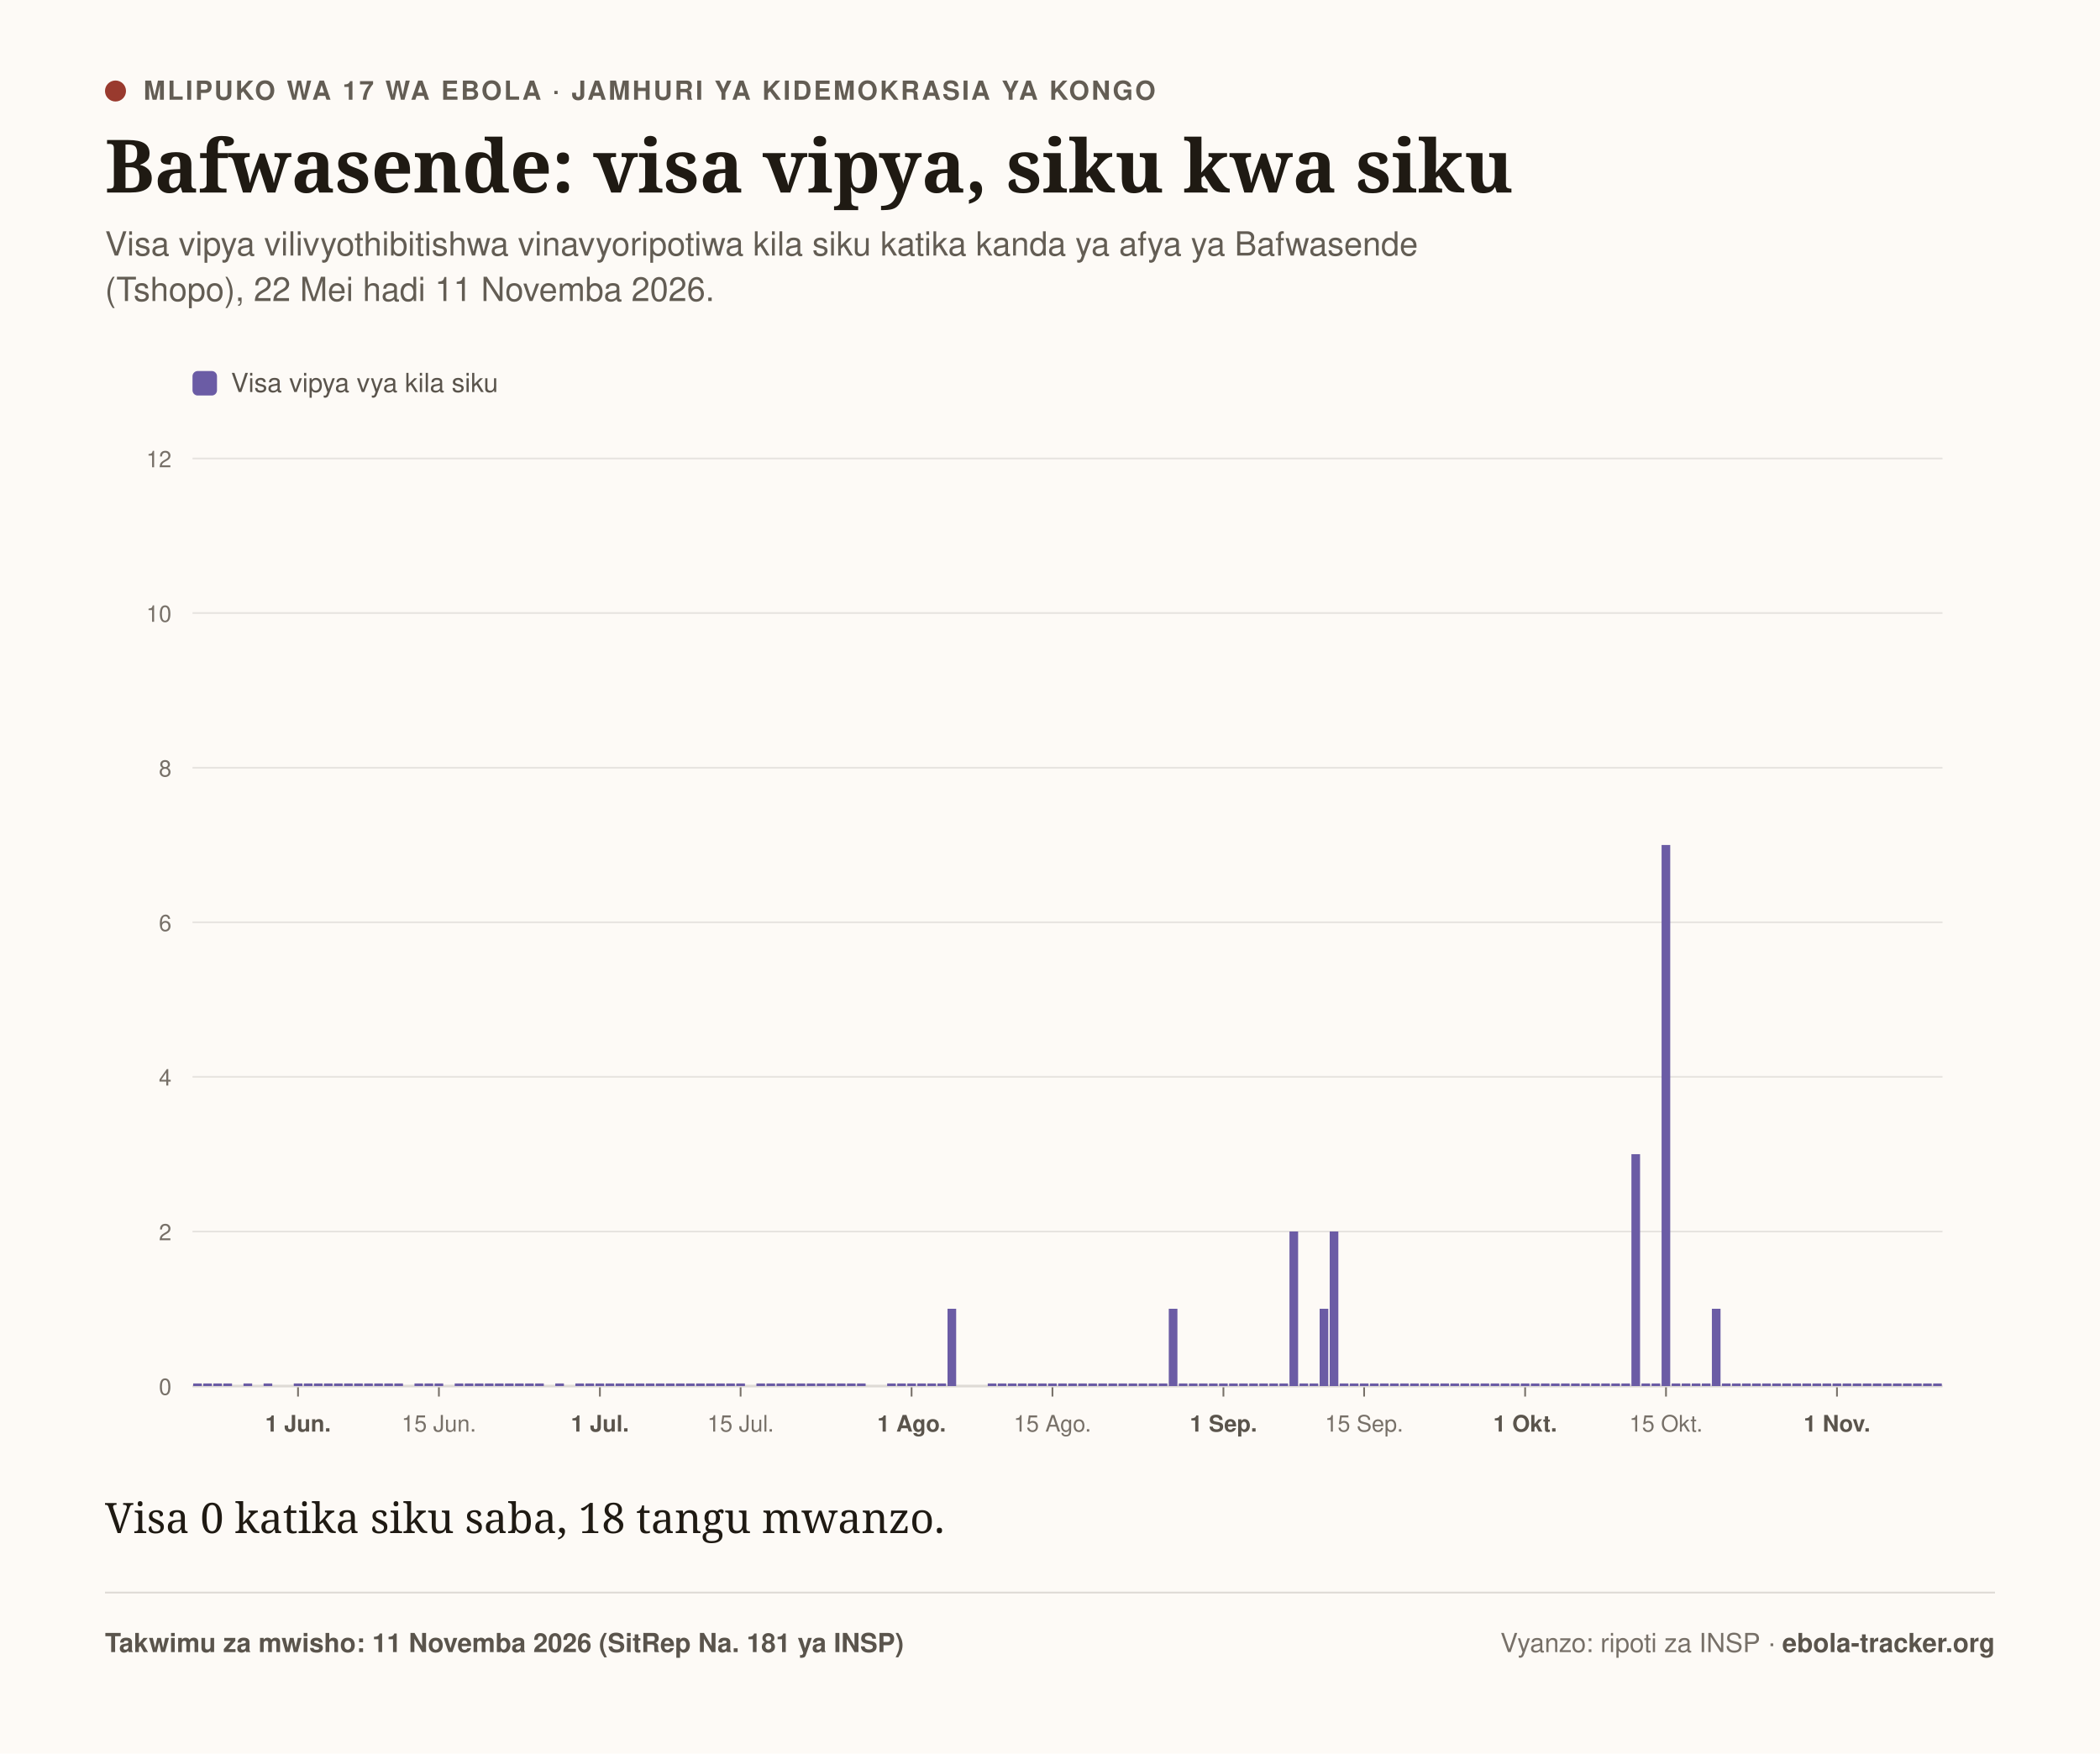
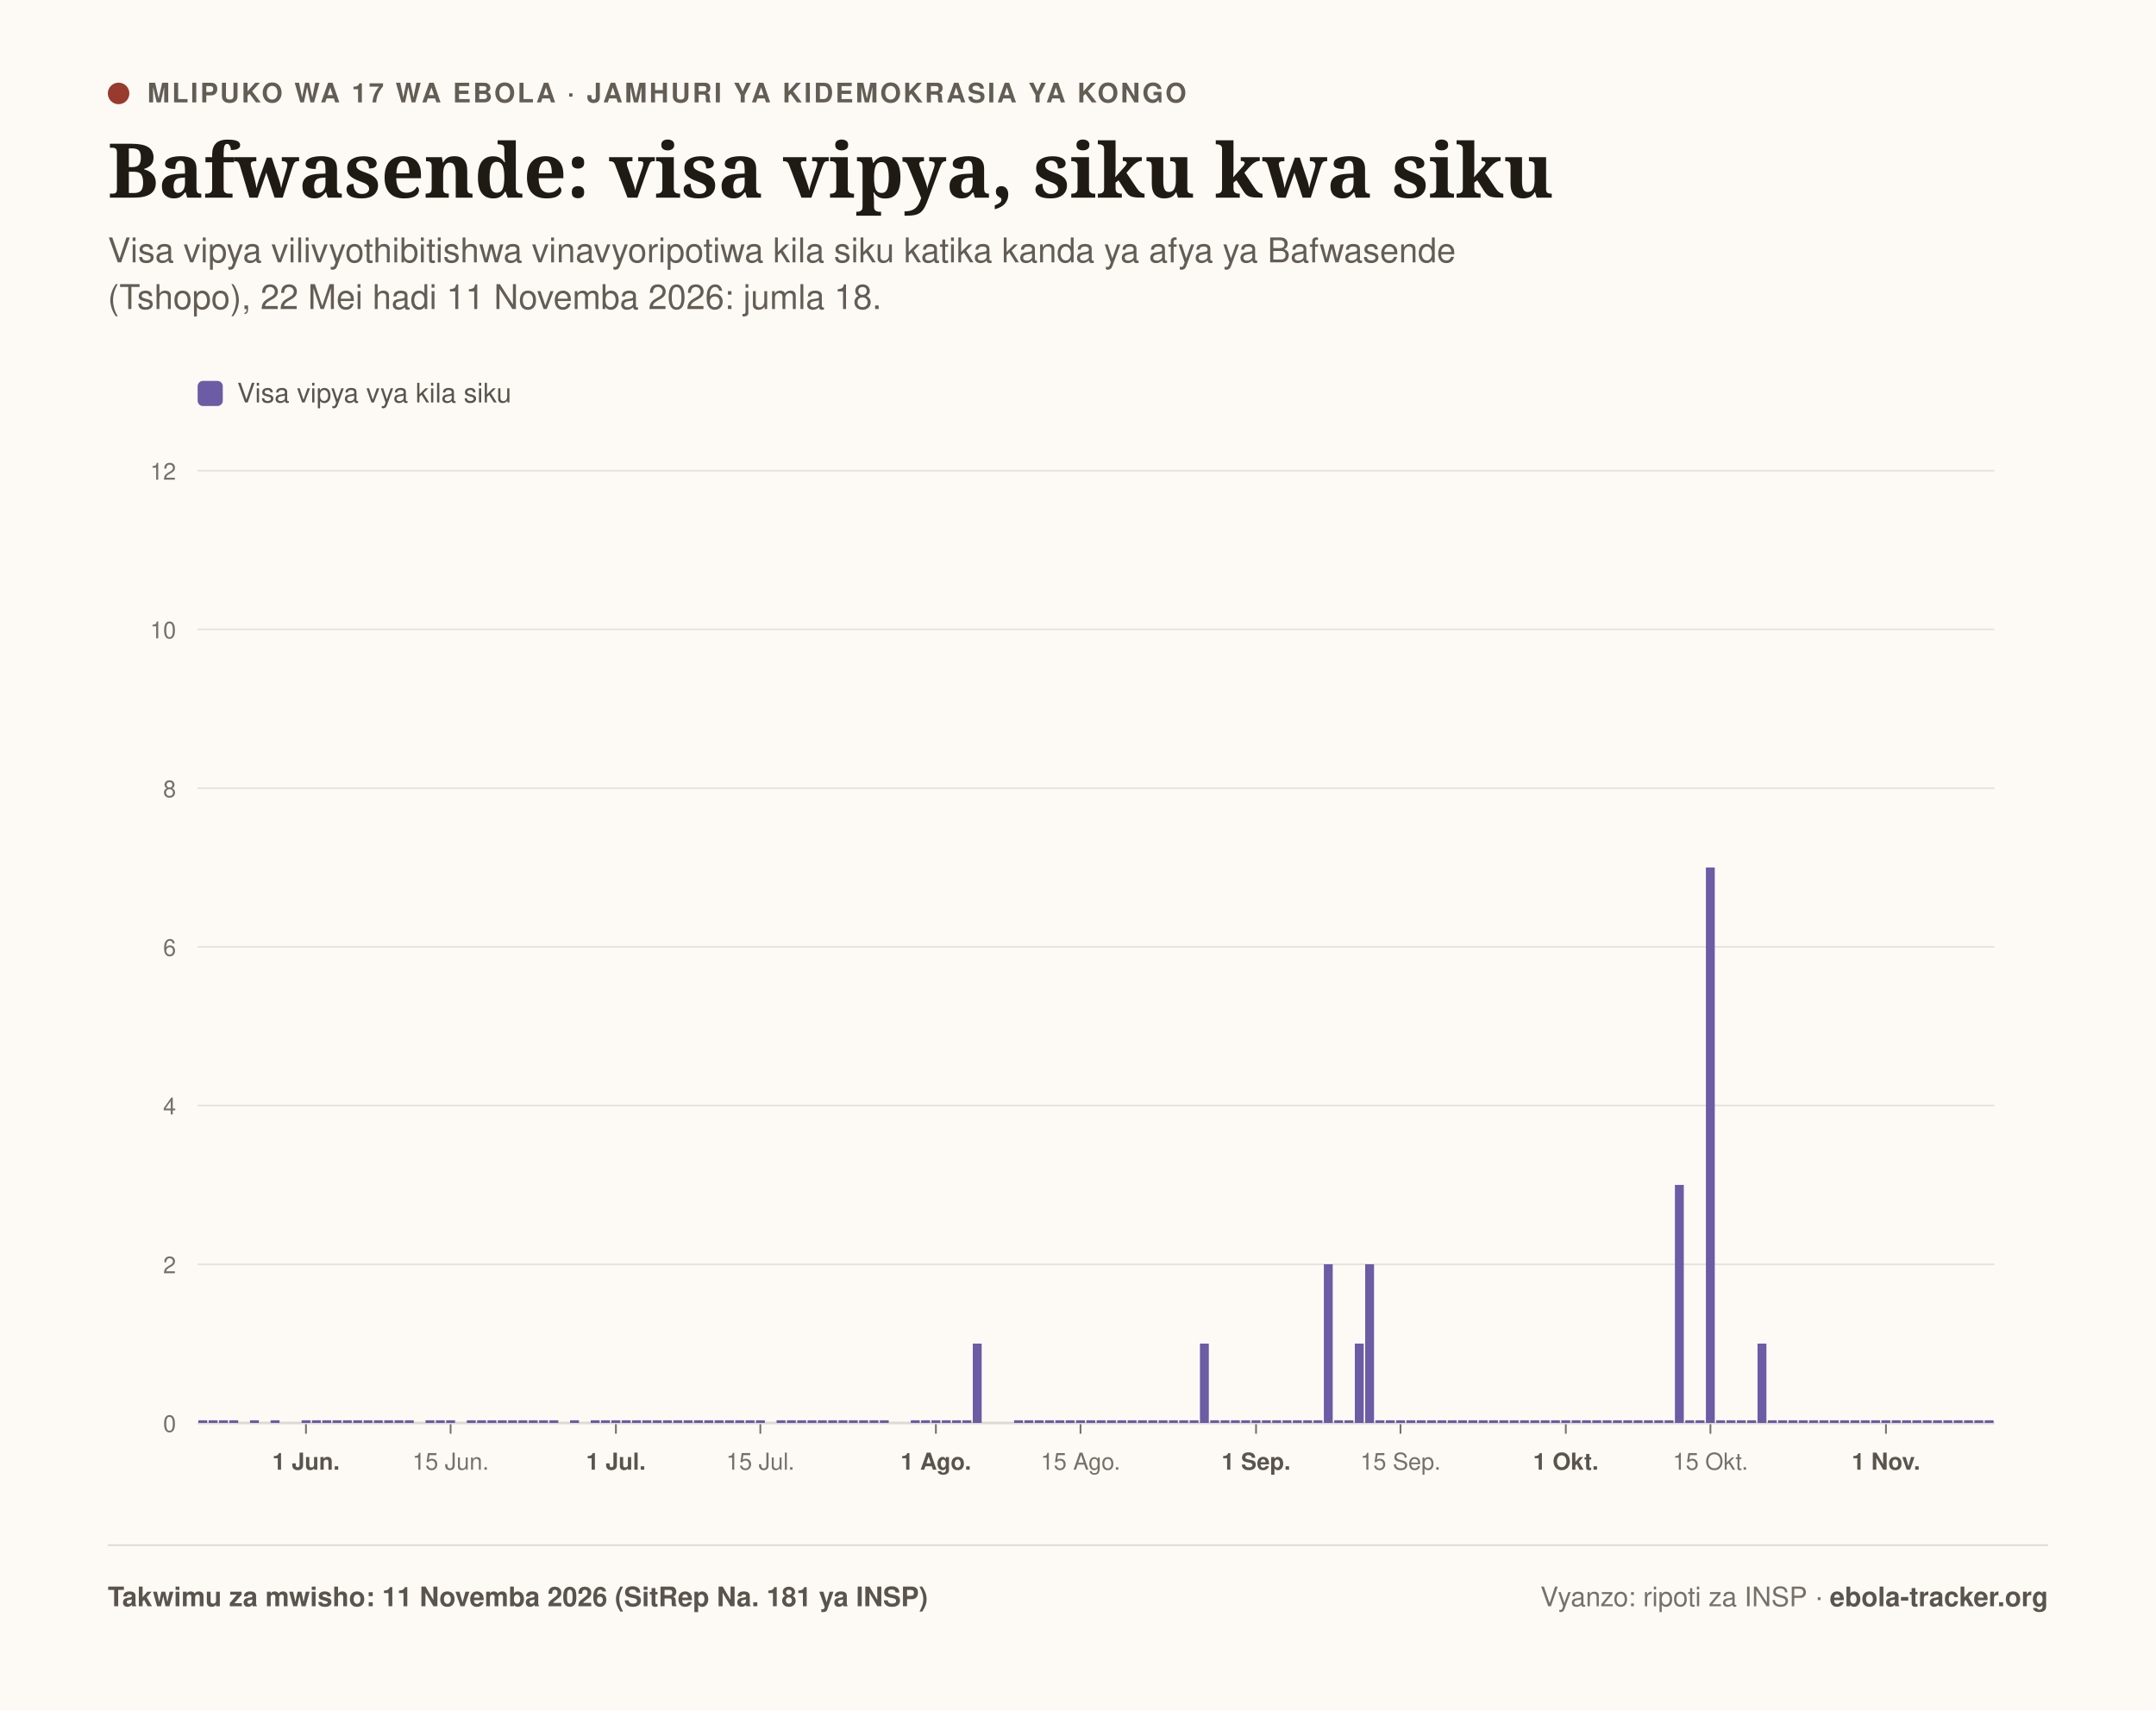
- <svg xmlns="http://www.w3.org/2000/svg" viewBox="0 0 1200 1002" role="img" aria-label="Bafwasende: visa vipya, siku kwa siku. Visa vipya vilivyothibitishwa vinavyoripotiwa kila siku katika kanda ya afya ya Bafwasende (Tshopo), 22 Mei hadi 11 Novemba 2026.">
-   <rect width="1200" height="1002" fill="#FDFAF6" />
+ <svg xmlns="http://www.w3.org/2000/svg" viewBox="0 0 1200 952" role="img" aria-label="Bafwasende: visa vipya, siku kwa siku. Visa vipya vilivyothibitishwa vinavyoripotiwa kila siku katika kanda ya afya ya Bafwasende (Tshopo), 22 Mei hadi 11 Novemba 2026: jumla 18.">
+   <rect width="1200" height="952" fill="#FDFAF6" />
  <circle cx="66" cy="52" r="6" fill="#993A2E" />
  <text x="82.0" y="57.0" font-family="'Public Sans',Helvetica,Arial,sans-serif" font-size="15" font-weight="700" fill="#635D54" text-anchor="start" letter-spacing=".08em">MLIPUKO WA 17 WA EBOLA · JAMHURI YA KIDEMOKRASIA YA KONGO</text>
  <text x="60.0" y="110.0" font-family="'Source Serif 4',Georgia,serif" font-size="42" font-weight="600" fill="#1F1A13" text-anchor="start">Bafwasende: visa vipya, siku kwa siku</text>
  <text x="60.0" y="146.0" font-family="'Public Sans',Helvetica,Arial,sans-serif" font-size="19" font-weight="400" fill="#635D54" text-anchor="start">Visa vipya vilivyothibitishwa vinavyoripotiwa kila siku katika kanda ya afya ya Bafwasende</text>
-   <text x="60.0" y="172.0" font-family="'Public Sans',Helvetica,Arial,sans-serif" font-size="19" font-weight="400" fill="#635D54" text-anchor="start">(Tshopo), 22 Mei hadi 11 Novemba 2026.</text>
+   <text x="60.0" y="172.0" font-family="'Public Sans',Helvetica,Arial,sans-serif" font-size="19" font-weight="400" fill="#635D54" text-anchor="start">(Tshopo), 22 Mei hadi 11 Novemba 2026: jumla 18.</text>
  <rect x="110" y="212" width="14" height="14" rx="3" fill="#6B5CA5" />
  <text x="132.0" y="224.0" font-family="'Public Sans',Helvetica,Arial,sans-serif" font-size="15" font-weight="400" fill="#5A544C" text-anchor="start">Visa vipya vya kila siku</text>
  <line x1="110" x2="1110" y1="792.0" y2="792.0" stroke="#E7E4E0" />
  <text x="98.0" y="797.0" font-family="'Public Sans',Helvetica,Arial,sans-serif" font-size="13" font-weight="400" fill="#777068" text-anchor="end">0</text>
  <line x1="110" x2="1110" y1="703.7" y2="703.7" stroke="#E7E4E0" />
  <text x="98.0" y="708.7" font-family="'Public Sans',Helvetica,Arial,sans-serif" font-size="13" font-weight="400" fill="#777068" text-anchor="end">2</text>
  <line x1="110" x2="1110" y1="615.3" y2="615.3" stroke="#E7E4E0" />
  <text x="98.0" y="620.3" font-family="'Public Sans',Helvetica,Arial,sans-serif" font-size="13" font-weight="400" fill="#777068" text-anchor="end">4</text>
  <line x1="110" x2="1110" y1="527.0" y2="527.0" stroke="#E7E4E0" />
  <text x="98.0" y="532.0" font-family="'Public Sans',Helvetica,Arial,sans-serif" font-size="13" font-weight="400" fill="#777068" text-anchor="end">6</text>
  <line x1="110" x2="1110" y1="438.7" y2="438.7" stroke="#E7E4E0" />
  <text x="98.0" y="443.7" font-family="'Public Sans',Helvetica,Arial,sans-serif" font-size="13" font-weight="400" fill="#777068" text-anchor="end">8</text>
  <line x1="110" x2="1110" y1="350.3" y2="350.3" stroke="#E7E4E0" />
  <text x="98.0" y="355.3" font-family="'Public Sans',Helvetica,Arial,sans-serif" font-size="13" font-weight="400" fill="#777068" text-anchor="end">10</text>
  <line x1="110" x2="1110" y1="262.0" y2="262.0" stroke="#E7E4E0" />
  <text x="98.0" y="267.0" font-family="'Public Sans',Helvetica,Arial,sans-serif" font-size="13" font-weight="400" fill="#777068" text-anchor="end">12</text>
  <line x1="170.3" x2="170.3" y1="792" y2="798" stroke="#777068" />
  <text x="170.3" y="818.0" font-family="'Public Sans',Helvetica,Arial,sans-serif" font-size="13" font-weight="600" fill="#5A544C" text-anchor="middle">1 Jun.</text>
  <line x1="250.8" x2="250.8" y1="792" y2="798" stroke="#777068" />
  <text x="250.8" y="818.0" font-family="'Public Sans',Helvetica,Arial,sans-serif" font-size="13" font-weight="400" fill="#777068" text-anchor="middle">15 Jun.</text>
  <line x1="342.8" x2="342.8" y1="792" y2="798" stroke="#777068" />
  <text x="342.8" y="818.0" font-family="'Public Sans',Helvetica,Arial,sans-serif" font-size="13" font-weight="600" fill="#5A544C" text-anchor="middle">1 Jul.</text>
  <line x1="423.2" x2="423.2" y1="792" y2="798" stroke="#777068" />
  <text x="423.2" y="818.0" font-family="'Public Sans',Helvetica,Arial,sans-serif" font-size="13" font-weight="400" fill="#777068" text-anchor="middle">15 Jul.</text>
  <line x1="520.9" x2="520.9" y1="792" y2="798" stroke="#777068" />
  <text x="520.9" y="818.0" font-family="'Public Sans',Helvetica,Arial,sans-serif" font-size="13" font-weight="600" fill="#5A544C" text-anchor="middle">1 Ago.</text>
  <line x1="601.4" x2="601.4" y1="792" y2="798" stroke="#777068" />
  <text x="601.4" y="818.0" font-family="'Public Sans',Helvetica,Arial,sans-serif" font-size="13" font-weight="400" fill="#777068" text-anchor="middle">15 Ago.</text>
  <line x1="699.1" x2="699.1" y1="792" y2="798" stroke="#777068" />
  <text x="699.1" y="818.0" font-family="'Public Sans',Helvetica,Arial,sans-serif" font-size="13" font-weight="600" fill="#5A544C" text-anchor="middle">1 Sep.</text>
  <line x1="779.5" x2="779.5" y1="792" y2="798" stroke="#777068" />
  <text x="779.5" y="818.0" font-family="'Public Sans',Helvetica,Arial,sans-serif" font-size="13" font-weight="400" fill="#777068" text-anchor="middle">15 Sep.</text>
  <line x1="871.5" x2="871.5" y1="792" y2="798" stroke="#777068" />
  <text x="871.5" y="818.0" font-family="'Public Sans',Helvetica,Arial,sans-serif" font-size="13" font-weight="600" fill="#5A544C" text-anchor="middle">1 Okt.</text>
  <line x1="952.0" x2="952.0" y1="792" y2="798" stroke="#777068" />
  <text x="952.0" y="818.0" font-family="'Public Sans',Helvetica,Arial,sans-serif" font-size="13" font-weight="400" fill="#777068" text-anchor="middle">15 Okt.</text>
  <line x1="1049.7" x2="1049.7" y1="792" y2="798" stroke="#777068" />
  <text x="1049.7" y="818.0" font-family="'Public Sans',Helvetica,Arial,sans-serif" font-size="13" font-weight="600" fill="#5A544C" text-anchor="middle">1 Nov.</text>
  <line x1="110" x2="1110" y1="792" y2="792" stroke="#DEDAD5" stroke-width="1.5" />
  <rect x="110.40" y="790.50" width="4.94" height="1.50" fill="#6B5CA5" />
  <rect x="116.15" y="790.50" width="4.94" height="1.50" fill="#6B5CA5" />
  <rect x="121.90" y="790.50" width="4.94" height="1.50" fill="#6B5CA5" />
  <rect x="127.64" y="790.50" width="4.94" height="1.50" fill="#6B5CA5" />
  <rect x="139.14" y="790.50" width="4.94" height="1.50" fill="#6B5CA5" />
  <rect x="150.63" y="790.50" width="4.94" height="1.50" fill="#6B5CA5" />
  <rect x="167.87" y="790.50" width="4.94" height="1.50" fill="#6B5CA5" />
  <rect x="173.62" y="790.50" width="4.94" height="1.50" fill="#6B5CA5" />
  <rect x="179.37" y="790.50" width="4.94" height="1.50" fill="#6B5CA5" />
  <rect x="185.11" y="790.50" width="4.94" height="1.50" fill="#6B5CA5" />
  <rect x="190.86" y="790.50" width="4.94" height="1.50" fill="#6B5CA5" />
  <rect x="196.61" y="790.50" width="4.94" height="1.50" fill="#6B5CA5" />
  <rect x="202.36" y="790.50" width="4.94" height="1.50" fill="#6B5CA5" />
  <rect x="208.10" y="790.50" width="4.94" height="1.50" fill="#6B5CA5" />
  <rect x="213.85" y="790.50" width="4.94" height="1.50" fill="#6B5CA5" />
  <rect x="219.60" y="790.50" width="4.94" height="1.50" fill="#6B5CA5" />
  <rect x="225.34" y="790.50" width="4.94" height="1.50" fill="#6B5CA5" />
  <rect x="236.84" y="790.50" width="4.94" height="1.50" fill="#6B5CA5" />
  <rect x="242.59" y="790.50" width="4.94" height="1.50" fill="#6B5CA5" />
  <rect x="248.33" y="790.50" width="4.94" height="1.50" fill="#6B5CA5" />
  <rect x="259.83" y="790.50" width="4.94" height="1.50" fill="#6B5CA5" />
  <rect x="265.57" y="790.50" width="4.94" height="1.50" fill="#6B5CA5" />
  <rect x="271.32" y="790.50" width="4.94" height="1.50" fill="#6B5CA5" />
  <rect x="277.07" y="790.50" width="4.94" height="1.50" fill="#6B5CA5" />
  <rect x="282.82" y="790.50" width="4.94" height="1.50" fill="#6B5CA5" />
  <rect x="288.56" y="790.50" width="4.94" height="1.50" fill="#6B5CA5" />
  <rect x="294.31" y="790.50" width="4.94" height="1.50" fill="#6B5CA5" />
  <rect x="300.06" y="790.50" width="4.94" height="1.50" fill="#6B5CA5" />
  <rect x="305.80" y="790.50" width="4.94" height="1.50" fill="#6B5CA5" />
  <rect x="317.30" y="790.50" width="4.94" height="1.50" fill="#6B5CA5" />
  <rect x="328.79" y="790.50" width="4.94" height="1.50" fill="#6B5CA5" />
  <rect x="334.54" y="790.50" width="4.94" height="1.50" fill="#6B5CA5" />
  <rect x="340.29" y="790.50" width="4.94" height="1.50" fill="#6B5CA5" />
  <rect x="346.03" y="790.50" width="4.94" height="1.50" fill="#6B5CA5" />
  <rect x="351.78" y="790.50" width="4.94" height="1.50" fill="#6B5CA5" />
  <rect x="357.53" y="790.50" width="4.94" height="1.50" fill="#6B5CA5" />
  <rect x="363.28" y="790.50" width="4.94" height="1.50" fill="#6B5CA5" />
  <rect x="369.02" y="790.50" width="4.94" height="1.50" fill="#6B5CA5" />
  <rect x="374.77" y="790.50" width="4.94" height="1.50" fill="#6B5CA5" />
  <rect x="380.52" y="790.50" width="4.94" height="1.50" fill="#6B5CA5" />
  <rect x="386.26" y="790.50" width="4.94" height="1.50" fill="#6B5CA5" />
  <rect x="392.01" y="790.50" width="4.94" height="1.50" fill="#6B5CA5" />
  <rect x="397.76" y="790.50" width="4.94" height="1.50" fill="#6B5CA5" />
  <rect x="403.51" y="790.50" width="4.94" height="1.50" fill="#6B5CA5" />
  <rect x="409.25" y="790.50" width="4.94" height="1.50" fill="#6B5CA5" />
  <rect x="415.00" y="790.50" width="4.94" height="1.50" fill="#6B5CA5" />
  <rect x="420.75" y="790.50" width="4.94" height="1.50" fill="#6B5CA5" />
  <rect x="432.24" y="790.50" width="4.94" height="1.50" fill="#6B5CA5" />
  <rect x="437.99" y="790.50" width="4.94" height="1.50" fill="#6B5CA5" />
  <rect x="443.74" y="790.50" width="4.94" height="1.50" fill="#6B5CA5" />
  <rect x="449.48" y="790.50" width="4.94" height="1.50" fill="#6B5CA5" />
  <rect x="455.23" y="790.50" width="4.94" height="1.50" fill="#6B5CA5" />
  <rect x="460.98" y="790.50" width="4.94" height="1.50" fill="#6B5CA5" />
  <rect x="466.72" y="790.50" width="4.94" height="1.50" fill="#6B5CA5" />
  <rect x="472.47" y="790.50" width="4.94" height="1.50" fill="#6B5CA5" />
  <rect x="478.22" y="790.50" width="4.94" height="1.50" fill="#6B5CA5" />
  <rect x="483.97" y="790.50" width="4.94" height="1.50" fill="#6B5CA5" />
  <rect x="489.71" y="790.50" width="4.94" height="1.50" fill="#6B5CA5" />
  <rect x="506.95" y="790.50" width="4.94" height="1.50" fill="#6B5CA5" />
  <rect x="512.70" y="790.50" width="4.94" height="1.50" fill="#6B5CA5" />
  <rect x="518.45" y="790.50" width="4.94" height="1.50" fill="#6B5CA5" />
  <rect x="524.20" y="790.50" width="4.94" height="1.50" fill="#6B5CA5" />
  <rect x="529.94" y="790.50" width="4.94" height="1.50" fill="#6B5CA5" />
  <rect x="535.69" y="790.50" width="4.94" height="1.50" fill="#6B5CA5" />
  <rect x="541.44" y="747.83" width="4.94" height="44.17" fill="#6B5CA5" />
  <rect x="564.43" y="790.50" width="4.94" height="1.50" fill="#6B5CA5" />
  <rect x="570.17" y="790.50" width="4.94" height="1.50" fill="#6B5CA5" />
  <rect x="575.92" y="790.50" width="4.94" height="1.50" fill="#6B5CA5" />
  <rect x="581.67" y="790.50" width="4.94" height="1.50" fill="#6B5CA5" />
  <rect x="587.41" y="790.50" width="4.94" height="1.50" fill="#6B5CA5" />
  <rect x="593.16" y="790.50" width="4.94" height="1.50" fill="#6B5CA5" />
  <rect x="598.91" y="790.50" width="4.94" height="1.50" fill="#6B5CA5" />
  <rect x="604.66" y="790.50" width="4.94" height="1.50" fill="#6B5CA5" />
  <rect x="610.40" y="790.50" width="4.94" height="1.50" fill="#6B5CA5" />
  <rect x="616.15" y="790.50" width="4.94" height="1.50" fill="#6B5CA5" />
  <rect x="621.90" y="790.50" width="4.94" height="1.50" fill="#6B5CA5" />
  <rect x="627.64" y="790.50" width="4.94" height="1.50" fill="#6B5CA5" />
  <rect x="633.39" y="790.50" width="4.94" height="1.50" fill="#6B5CA5" />
  <rect x="639.14" y="790.50" width="4.94" height="1.50" fill="#6B5CA5" />
  <rect x="644.89" y="790.50" width="4.94" height="1.50" fill="#6B5CA5" />
  <rect x="650.63" y="790.50" width="4.94" height="1.50" fill="#6B5CA5" />
  <rect x="656.38" y="790.50" width="4.94" height="1.50" fill="#6B5CA5" />
  <rect x="662.13" y="790.50" width="4.94" height="1.50" fill="#6B5CA5" />
  <rect x="667.87" y="747.83" width="4.94" height="44.17" fill="#6B5CA5" />
  <rect x="673.62" y="790.50" width="4.94" height="1.50" fill="#6B5CA5" />
  <rect x="679.37" y="790.50" width="4.94" height="1.50" fill="#6B5CA5" />
  <rect x="685.11" y="790.50" width="4.94" height="1.50" fill="#6B5CA5" />
  <rect x="690.86" y="790.50" width="4.94" height="1.50" fill="#6B5CA5" />
  <rect x="696.61" y="790.50" width="4.94" height="1.50" fill="#6B5CA5" />
  <rect x="702.36" y="790.50" width="4.94" height="1.50" fill="#6B5CA5" />
  <rect x="708.10" y="790.50" width="4.94" height="1.50" fill="#6B5CA5" />
  <rect x="713.85" y="790.50" width="4.94" height="1.50" fill="#6B5CA5" />
  <rect x="719.60" y="790.50" width="4.94" height="1.50" fill="#6B5CA5" />
  <rect x="725.34" y="790.50" width="4.94" height="1.50" fill="#6B5CA5" />
  <rect x="731.09" y="790.50" width="4.94" height="1.50" fill="#6B5CA5" />
  <rect x="736.84" y="703.67" width="4.94" height="88.33" fill="#6B5CA5" />
  <rect x="742.59" y="790.50" width="4.94" height="1.50" fill="#6B5CA5" />
  <rect x="748.33" y="790.50" width="4.94" height="1.50" fill="#6B5CA5" />
  <rect x="754.08" y="747.83" width="4.94" height="44.17" fill="#6B5CA5" />
  <rect x="759.83" y="703.67" width="4.94" height="88.33" fill="#6B5CA5" />
  <rect x="765.57" y="790.50" width="4.94" height="1.50" fill="#6B5CA5" />
  <rect x="771.32" y="790.50" width="4.94" height="1.50" fill="#6B5CA5" />
  <rect x="777.07" y="790.50" width="4.94" height="1.50" fill="#6B5CA5" />
  <rect x="782.82" y="790.50" width="4.94" height="1.50" fill="#6B5CA5" />
  <rect x="788.56" y="790.50" width="4.94" height="1.50" fill="#6B5CA5" />
  <rect x="794.31" y="790.50" width="4.94" height="1.50" fill="#6B5CA5" />
  <rect x="800.06" y="790.50" width="4.94" height="1.50" fill="#6B5CA5" />
  <rect x="805.80" y="790.50" width="4.94" height="1.50" fill="#6B5CA5" />
  <rect x="811.55" y="790.50" width="4.94" height="1.50" fill="#6B5CA5" />
  <rect x="817.30" y="790.50" width="4.94" height="1.50" fill="#6B5CA5" />
  <rect x="823.05" y="790.50" width="4.94" height="1.50" fill="#6B5CA5" />
  <rect x="828.79" y="790.50" width="4.94" height="1.50" fill="#6B5CA5" />
  <rect x="834.54" y="790.50" width="4.94" height="1.50" fill="#6B5CA5" />
  <rect x="840.29" y="790.50" width="4.94" height="1.50" fill="#6B5CA5" />
  <rect x="846.03" y="790.50" width="4.94" height="1.50" fill="#6B5CA5" />
  <rect x="851.78" y="790.50" width="4.94" height="1.50" fill="#6B5CA5" />
  <rect x="857.53" y="790.50" width="4.94" height="1.50" fill="#6B5CA5" />
  <rect x="863.28" y="790.50" width="4.94" height="1.50" fill="#6B5CA5" />
  <rect x="869.02" y="790.50" width="4.94" height="1.50" fill="#6B5CA5" />
  <rect x="874.77" y="790.50" width="4.94" height="1.50" fill="#6B5CA5" />
  <rect x="880.52" y="790.50" width="4.94" height="1.50" fill="#6B5CA5" />
  <rect x="886.26" y="790.50" width="4.94" height="1.50" fill="#6B5CA5" />
  <rect x="892.01" y="790.50" width="4.94" height="1.50" fill="#6B5CA5" />
  <rect x="897.76" y="790.50" width="4.94" height="1.50" fill="#6B5CA5" />
  <rect x="903.51" y="790.50" width="4.94" height="1.50" fill="#6B5CA5" />
  <rect x="909.25" y="790.50" width="4.94" height="1.50" fill="#6B5CA5" />
  <rect x="915.00" y="790.50" width="4.94" height="1.50" fill="#6B5CA5" />
  <rect x="920.75" y="790.50" width="4.94" height="1.50" fill="#6B5CA5" />
  <rect x="926.49" y="790.50" width="4.94" height="1.50" fill="#6B5CA5" />
  <rect x="932.24" y="659.50" width="4.94" height="132.50" fill="#6B5CA5" />
  <rect x="937.99" y="790.50" width="4.94" height="1.50" fill="#6B5CA5" />
  <rect x="943.74" y="790.50" width="4.94" height="1.50" fill="#6B5CA5" />
  <rect x="949.48" y="482.83" width="4.94" height="309.17" fill="#6B5CA5" />
  <rect x="955.23" y="790.50" width="4.94" height="1.50" fill="#6B5CA5" />
  <rect x="960.98" y="790.50" width="4.94" height="1.50" fill="#6B5CA5" />
  <rect x="966.72" y="790.50" width="4.94" height="1.50" fill="#6B5CA5" />
  <rect x="972.47" y="790.50" width="4.94" height="1.50" fill="#6B5CA5" />
  <rect x="978.22" y="747.83" width="4.94" height="44.17" fill="#6B5CA5" />
  <rect x="983.97" y="790.50" width="4.94" height="1.50" fill="#6B5CA5" />
  <rect x="989.71" y="790.50" width="4.94" height="1.50" fill="#6B5CA5" />
  <rect x="995.46" y="790.50" width="4.94" height="1.50" fill="#6B5CA5" />
  <rect x="1001.21" y="790.50" width="4.94" height="1.50" fill="#6B5CA5" />
  <rect x="1006.95" y="790.50" width="4.94" height="1.50" fill="#6B5CA5" />
  <rect x="1012.70" y="790.50" width="4.94" height="1.50" fill="#6B5CA5" />
  <rect x="1018.45" y="790.50" width="4.94" height="1.50" fill="#6B5CA5" />
  <rect x="1024.20" y="790.50" width="4.94" height="1.50" fill="#6B5CA5" />
  <rect x="1029.94" y="790.50" width="4.94" height="1.50" fill="#6B5CA5" />
  <rect x="1035.69" y="790.50" width="4.94" height="1.50" fill="#6B5CA5" />
  <rect x="1041.44" y="790.50" width="4.94" height="1.50" fill="#6B5CA5" />
  <rect x="1047.18" y="790.50" width="4.94" height="1.50" fill="#6B5CA5" />
  <rect x="1052.93" y="790.50" width="4.94" height="1.50" fill="#6B5CA5" />
  <rect x="1058.68" y="790.50" width="4.94" height="1.50" fill="#6B5CA5" />
  <rect x="1064.43" y="790.50" width="4.94" height="1.50" fill="#6B5CA5" />
  <rect x="1070.17" y="790.50" width="4.94" height="1.50" fill="#6B5CA5" />
  <rect x="1075.92" y="790.50" width="4.94" height="1.50" fill="#6B5CA5" />
  <rect x="1081.67" y="790.50" width="4.94" height="1.50" fill="#6B5CA5" />
  <rect x="1087.41" y="790.50" width="4.94" height="1.50" fill="#6B5CA5" />
  <rect x="1093.16" y="790.50" width="4.94" height="1.50" fill="#6B5CA5" />
  <rect x="1098.91" y="790.50" width="4.94" height="1.50" fill="#6B5CA5" />
  <rect x="1104.66" y="790.50" width="4.94" height="1.50" fill="#6B5CA5" />
-   <text x="60.0" y="876.0" font-family="'Source Serif 4',Georgia,serif" font-size="24" font-weight="400" fill="#1F1A13" text-anchor="start">Visa 0 katika siku saba, 18 tangu mwanzo.</text>
-   <line x1="60" x2="1140" y1="910" y2="910" stroke="#DEDAD5" />
-   <text x="60.0" y="944.0" font-family="'Public Sans',Helvetica,Arial,sans-serif" font-size="15" font-weight="600" fill="#5A544C" text-anchor="start">Takwimu za mwisho: 11 Novemba 2026 (SitRep Na. 181 ya INSP)</text>
-   <text x="1140" y="944" text-anchor="end" font-family="'Public Sans',Helvetica,Arial,sans-serif" font-size="15" fill="#777068">Vyanzo: ripoti za INSP · <tspan font-weight="700" fill="#5A544C">ebola-tracker.org</tspan>
+   <line x1="60" x2="1140" y1="860" y2="860" stroke="#DEDAD5" />
+   <text x="60.0" y="894.0" font-family="'Public Sans',Helvetica,Arial,sans-serif" font-size="15" font-weight="600" fill="#5A544C" text-anchor="start">Takwimu za mwisho: 11 Novemba 2026 (SitRep Na. 181 ya INSP)</text>
+   <text x="1140" y="894" text-anchor="end" font-family="'Public Sans',Helvetica,Arial,sans-serif" font-size="15" fill="#777068">Vyanzo: ripoti za INSP · <tspan font-weight="700" fill="#5A544C">ebola-tracker.org</tspan>
  </text>
</svg>
